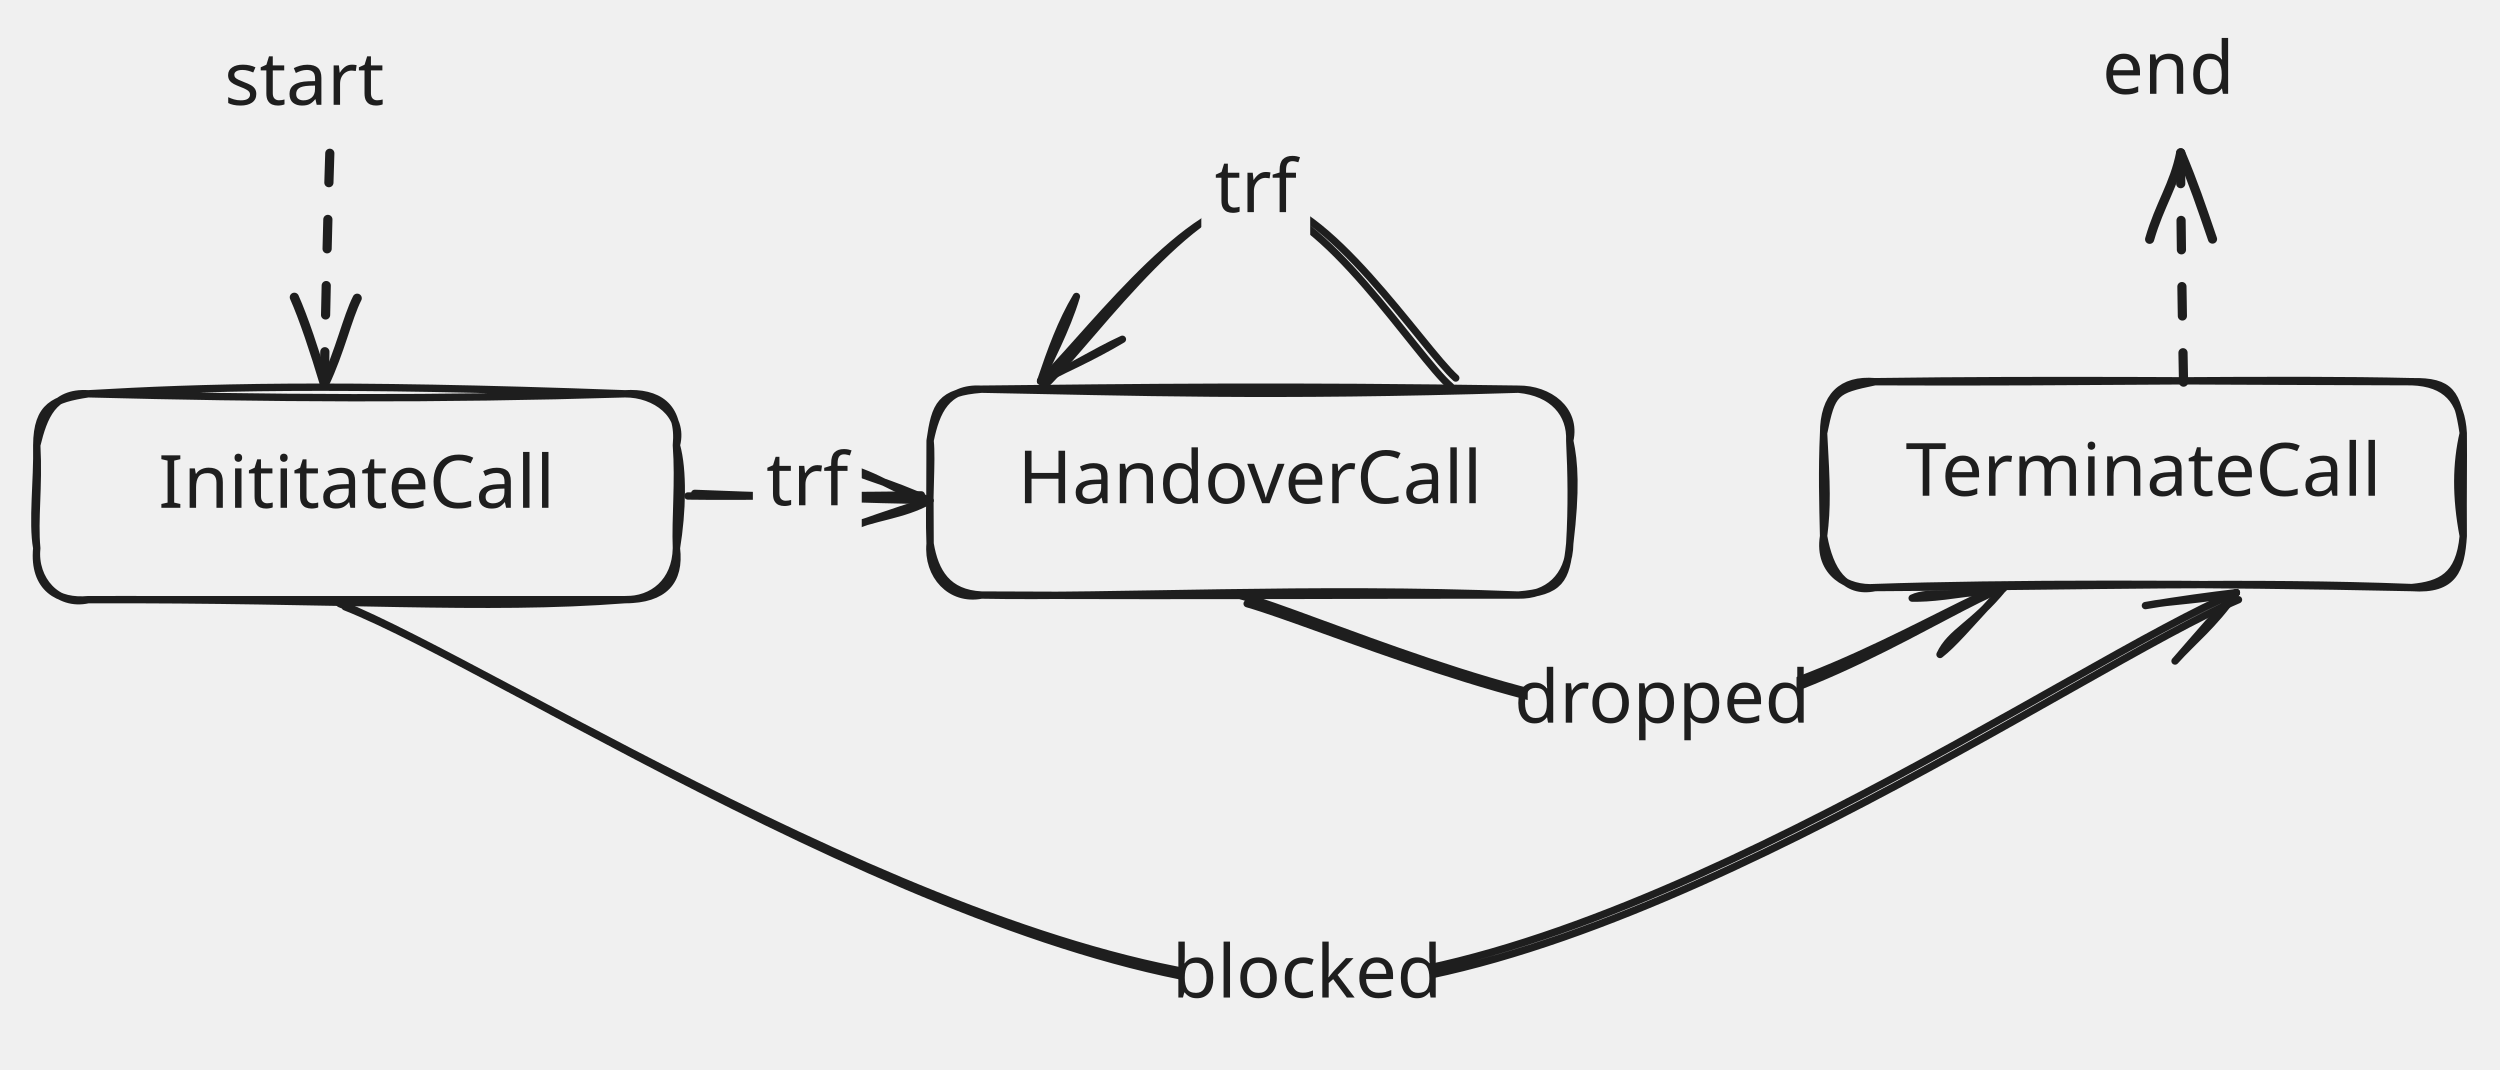
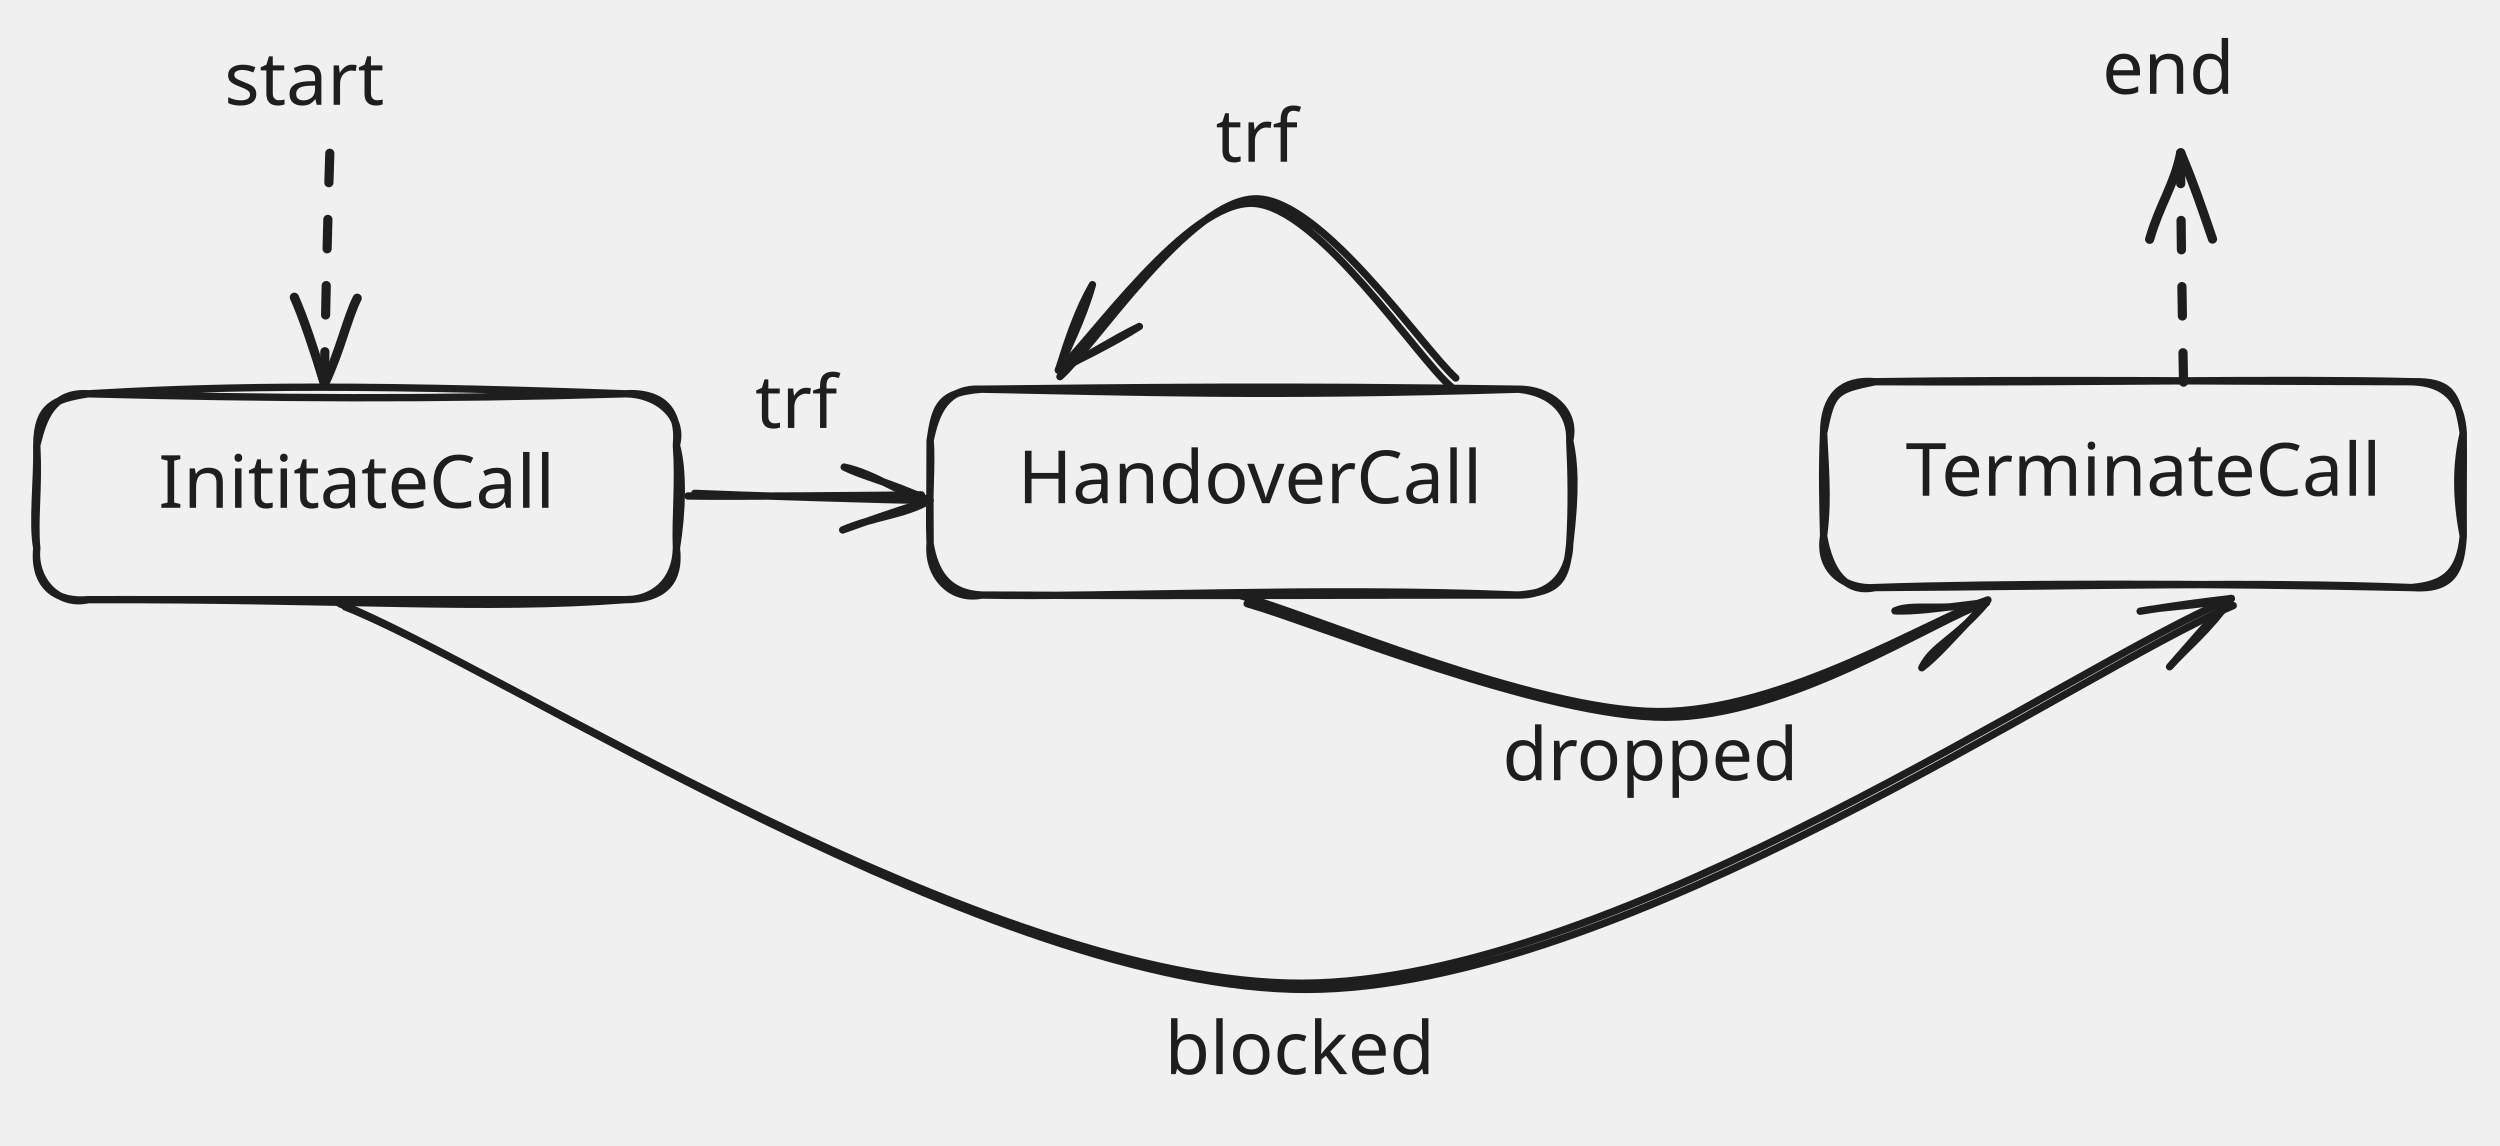
- <svg xmlns="http://www.w3.org/2000/svg" version="1.1" viewBox="0 0 680.059 290.825" width="680.059" height="290.825">
+ <svg xmlns="http://www.w3.org/2000/svg" version="1.1" viewBox="0 0 680.059 311.663" width="680.059" height="311.663">
  <defs>
    <style class="style-fonts">
      @font-face {
        font-family: "Virgil";
        src: url("https://excalidraw.com/Virgil.woff2");
      }
      @font-face {
        font-family: "Cascadia";
        src: url("https://excalidraw.com/Cascadia.woff2");
      }
      @font-face {
        font-family: "Assistant";
        src: url("https://excalidraw.com/Assistant-Regular.woff2");
      }
    </style>
  </defs>
  <g transform="translate(61.03144 12.99322) rotate(0 27.7 12.5)">
    <text x="0" y="0" font-family="Virgil, Segoe UI Emoji" font-size="20px" fill="#1e1e1e" text-anchor="start" style="white-space: pre;" direction="ltr" dominant-baseline="text-before-edge">start</text>
  </g>
  <g transform="translate(571.865 10) rotate(0 15.825 12.5)">
    <text x="0" y="0" font-family="Virgil, Segoe UI Emoji" font-size="20px" fill="#1e1e1e" text-anchor="start" style="white-space: pre;" direction="ltr" dominant-baseline="text-before-edge">end</text>
  </g>
  <g stroke-linecap="round" transform="translate(10 107.1211) rotate(0 87 28)">
    <path d="M14 0 C44.5 -1.76, 80.07 -2.95, 160 0 M14 0 C62.42 1.28, 109.13 1.57, 160 0 M160 0 C168.74 -0.51, 175.03 3.12, 174 14 M160 0 C168.24 -0.06, 176.16 5.72, 174 14 M174 14 C175.9 20.81, 175.62 32.08, 174 42 M174 14 C174.74 24.11, 173.67 33.78, 174 42 M174 42 C175.07 50.93, 170.73 55.97, 160 56 M174 42 C173.82 51.16, 167.51 56.18, 160 56 M160 56 C121.48 58.96, 82.93 55.77, 14 56 M160 56 C120.61 56.02, 79.35 56.02, 14 56 M14 56 C5.96 56.79, -1.03 52.9, 0 42 M14 56 C5.68 57.88, -0.92 50.53, 0 42 M0 42 C-1.28 34.91, 0.21 23.56, 0 14 M0 42 C-0.75 34.06, 0.61 25.49, 0 14 M0 14 C0.09 3.17, 4.76 1.44, 14 0 M0 14 C1.89 6.31, 4.37 -0.58, 14 0" stroke="#1e1e1e" stroke-width="2" fill="none" />
  </g>
  <g transform="translate(35.04167 122.6211) rotate(0 61.95833 12.5)">
    <text x="61.958" y="0" font-family="Virgil, Segoe UI Emoji" font-size="20px" fill="#1e1e1e" text-anchor="middle" style="white-space: pre;" direction="ltr" dominant-baseline="text-before-edge">InititateCall</text>
  </g>
  <g stroke-linecap="round" transform="translate(253.0091 105.8687) rotate(0 87 28)">
    <path d="M14 0 C54.66 0.74, 92.21 2.12, 160 0 M14 0 C55.16 -0.45, 97.43 -0.97, 160 0 M160 0 C168.38 -0.05, 175.88 5.58, 174 14 M160 0 C169.5 0.88, 174.33 6.73, 174 14 M174 14 C175.27 19.88, 175.76 27.28, 174 42 M174 14 C174.44 22.85, 174.6 32.09, 174 42 M174 42 C173.84 51.18, 167.75 56.16, 160 56 M174 42 C173.04 51.83, 171.48 55.08, 160 56 M160 56 C104.05 53.73, 49.5 56.7, 14 56 M160 56 C121.44 55.93, 81.09 56.32, 14 56 M14 56 C5.55 57.64, -0.8 50.64, 0 42 M14 56 C4.72 55.54, 1.31 49.8, 0 42 M0 42 C-0.47 30.32, 0.58 19.46, 0 14 M0 42 C-0.07 33.34, -0.07 26.89, 0 14 M0 14 C1.64 6.09, 4.41 -0.5, 14 0 M0 14 C1.39 4.17, 2.74 0.89, 14 0" stroke="#1e1e1e" stroke-width="2" fill="none" />
  </g>
  <g transform="translate(278.5591 121.3687) rotate(0 61.45 12.5)">
    <text x="61.45" y="0" font-family="Virgil, Segoe UI Emoji" font-size="20px" fill="#1e1e1e" text-anchor="middle" style="white-space: pre;" direction="ltr" dominant-baseline="text-before-edge">HandoverCall</text>
  </g>
-   <g mask="url(#mask-_GT0nyq8oodud5fQb4rM2)" stroke-linecap="round">
+   <g stroke-linecap="round">
    <g transform="translate(187.7995 134.2712) rotate(0 31.80649 0.1590658)">
      <path d="M-0.67 0.65 C9.73 0.85, 51.96 0.5, 62.82 0.35 M1.18 -0.06 C11.92 0.43, 54.62 1.76, 65.12 1.9" stroke="#1e1e1e" stroke-width="2" fill="none" />
    </g>
    <g transform="translate(187.7995 134.2712) rotate(0 31.80649 0.1590658)">
      <path d="M41.43 9.89 C50.53 6.02, 57.45 6.11, 65.12 1.9 M41.43 9.89 C46.6 8.07, 54.01 5.32, 65.12 1.9" stroke="#1e1e1e" stroke-width="2" fill="none" />
    </g>
    <g transform="translate(187.7995 134.2712) rotate(0 31.80649 0.1590658)">
      <path d="M41.84 -7.21 C50.67 -5.33, 57.46 0.49, 65.12 1.9 M41.84 -7.21 C46.75 -4.72, 54.06 -3.17, 65.12 1.9" stroke="#1e1e1e" stroke-width="2" fill="none" />
    </g>
  </g>
-   <mask id="mask-_GT0nyq8oodud5fQb4rM2">
-     <rect x="0" y="0" fill="#fff" width="351.412" height="234.589" />
-     <rect x="204.798" y="121.93" fill="#000" width="29.617" height="25" opacity="1" />
-   </mask>
-   <g transform="translate(204.7977 121.9303) rotate(0 15.2261 13.26332)">
-     <text x="14.808" y="0" font-family="Virgil, Segoe UI Emoji" font-size="20px" fill="#1e1e1e" text-anchor="middle" style="white-space: pre;" direction="ltr" dominant-baseline="text-before-edge">trf</text>
-   </g>
+   <mask />
  <g stroke-linecap="round" transform="translate(496.0593 103.8327) rotate(0 87 28)">
    <path d="M14 0 C69.82 0.31, 125.12 -0.9, 160 0 M14 0 C61.63 -0.68, 111.89 -0.08, 160 0 M160 0 C170.67 -0.18, 172.32 3.09, 174 14 M160 0 C169.33 0.34, 173.5 5.08, 174 14 M174 14 C172.09 22.25, 171.95 31.24, 174 42 M174 14 C174.09 22.42, 173.91 29.17, 174 42 M174 42 C172.99 52.98, 167.78 55.24, 160 56 M174 42 C173.41 50.97, 171.53 56.82, 160 56 M160 56 C116.47 54.29, 72.32 55.68, 14 56 M160 56 C103.92 54.78, 47.65 54.82, 14 56 M14 56 C6.64 56.57, -1.63 52.11, 0 42 M14 56 C5.73 57.74, 1.66 51.28, 0 42 M0 42 C0.99 34.17, 0.82 28.37, 0 14 M0 42 C-0.2 33.29, -0.47 24.19, 0 14 M0 14 C0.05 3.94, 4.9 -0.76, 14 0 M0 14 C2.29 2.82, 2.95 2.29, 14 0" stroke="#1e1e1e" stroke-width="2" fill="none" />
  </g>
  <g transform="translate(515.901 119.3327) rotate(0 67.15833 12.5)">
    <text x="67.158" y="0" font-family="Virgil, Segoe UI Emoji" font-size="20px" fill="#1e1e1e" text-anchor="middle" style="white-space: pre;" direction="ltr" dominant-baseline="text-before-edge">TerminateCall</text>
  </g>
-   <g mask="url(#mask-qJo0DF40Kpgj7ndh0XKa-)" stroke-linecap="round">
-     <g transform="translate(93.89077 164.7162) rotate(0 257.3277 50.61003)">
-       <path d="M-0.01 0.35 C43.6 17.58, 175.52 104.76, 261.36 104.43 C347.2 104.11, 472.82 16.41, 515.03 -1.58 M-1.48 -0.51 C41.98 16.91, 174.27 103.24, 260.26 102.74 C346.25 102.24, 472.04 14.13, 514.46 -3.5" stroke="#1e1e1e" stroke-width="2" fill="none" />
+   <g stroke-linecap="round">
+     <g transform="translate(93.89077 164.7162) rotate(0 256.6153 51.4115)">
+       <path d="M-0.01 0.35 C43.6 17.58, 175.76 104.49, 261.36 104.43 C346.96 104.38, 471.64 17.75, 513.6 0.02 M-1.48 -0.51 C41.98 16.91, 174.51 102.97, 260.26 102.74 C346.01 102.51, 470.85 15.47, 513.04 -1.9" stroke="#1e1e1e" stroke-width="2" fill="none" />
    </g>
-     <g transform="translate(93.89077 164.7162) rotate(0 257.3277 50.61003)">
-       <path d="M497.77 15.1 C502.76 9.52, 508.11 5.54, 514.46 -3.5 M497.77 15.1 C504.02 7.94, 509.69 1.24, 514.46 -3.5" stroke="#1e1e1e" stroke-width="2" fill="none" />
+     <g transform="translate(93.89077 164.7162) rotate(0 256.6153 51.4115)">
+       <path d="M496.29 16.66 C501.29 11.08, 506.66 7.12, 513.04 -1.9 M496.29 16.66 C502.56 9.51, 508.25 2.83, 513.04 -1.9" stroke="#1e1e1e" stroke-width="2" fill="none" />
    </g>
-     <g transform="translate(93.89077 164.7162) rotate(0 257.3277 50.61003)">
-       <path d="M489.71 0.02 C497.04 -1.44, 504.6 -1.28, 514.46 -3.5 M489.71 0.02 C498.91 -1.53, 507.53 -2.69, 514.46 -3.5" stroke="#1e1e1e" stroke-width="2" fill="none" />
+     <g transform="translate(93.89077 164.7162) rotate(0 256.6153 51.4115)">
+       <path d="M488.27 1.55 C495.61 0.11, 503.17 0.29, 513.04 -1.9 M488.27 1.55 C497.48 0.02, 506.11 -1.11, 513.04 -1.9" stroke="#1e1e1e" stroke-width="2" fill="none" />
    </g>
  </g>
-   <mask id="mask-qJo0DF40Kpgj7ndh0XKa-">
-     <rect x="0" y="0" fill="#fff" width="708.546" height="370.715" />
-     <rect x="321.249" y="255.825" fill="#000" width="68.6" height="25" opacity="1" />
-   </mask>
-   <g transform="translate(321.2489 255.8255) rotate(0 29.41747 -40.64505)">
-     <text x="34.3" y="0" font-family="Virgil, Segoe UI Emoji" font-size="20px" fill="#1e1e1e" text-anchor="middle" style="white-space: pre;" direction="ltr" dominant-baseline="text-before-edge">blocked</text>
-   </g>
-   <g mask="url(#mask-GW-wwjA206NZF_NVr2mHV)" stroke-linecap="round">
-     <g transform="translate(338.8837 163.0428) rotate(0 102.8991 13.97289)">
-       <path d="M-1.2 -0.95 C17.59 4.25, 77.54 31, 112.16 30.53 C146.78 30.06, 190.96 1.73, 206.51 -3.77 M0.37 1.17 C19.56 6.63, 80.01 32.78, 114.3 32.07 C148.59 31.36, 190.92 2.48, 206.12 -3.08" stroke="#1e1e1e" stroke-width="2" fill="none" />
+   <mask />
+   <g stroke-linecap="round">
+     <g transform="translate(338.8837 163.0428) rotate(0 100.5837 15.25928)">
+       <path d="M-1.2 -0.95 C17.59 4.25, 78.32 30.35, 112.16 30.53 C146.01 30.71, 187.1 5, 201.88 0.15 M0.37 1.17 C19.56 6.63, 80.78 32.13, 114.3 32.07 C147.82 32.02, 187.06 5.75, 201.49 0.84" stroke="#1e1e1e" stroke-width="2" fill="none" />
    </g>
-     <g transform="translate(338.8837 163.0428) rotate(0 102.8991 13.97289)">
-       <path d="M188.85 14.99 C191.77 8.74, 197.78 7.13, 206.12 -3.08 M188.85 14.99 C192.62 12.01, 195.7 8.24, 206.12 -3.08" stroke="#1e1e1e" stroke-width="2" fill="none" />
+     <g transform="translate(338.8837 163.0428) rotate(0 100.5837 15.25928)">
+       <path d="M183.89 18.6 C186.9 12.42, 192.99 10.9, 201.49 0.84 M183.89 18.6 C187.73 15.68, 190.87 11.97, 201.49 0.84" stroke="#1e1e1e" stroke-width="2" fill="none" />
    </g>
-     <g transform="translate(338.8837 163.0428) rotate(0 102.8991 13.97289)">
-       <path d="M181.27 -0.34 C186.04 -2.61, 193.98 -0.3, 206.12 -3.08 M181.27 -0.34 C186.51 -0.26, 191.11 -0.96, 206.12 -3.08" stroke="#1e1e1e" stroke-width="2" fill="none" />
+     <g transform="translate(338.8837 163.0428) rotate(0 100.5837 15.25928)">
+       <path d="M176.59 3.13 C181.37 0.98, 189.32 3.4, 201.49 0.84 M176.59 3.13 C181.84 3.3, 186.45 2.69, 201.49 0.84" stroke="#1e1e1e" stroke-width="2" fill="none" />
    </g>
  </g>
-   <mask id="mask-GW-wwjA206NZF_NVr2mHV">
-     <rect x="0" y="0" fill="#fff" width="644.682" height="296.134" />
-     <rect x="415.578" y="181.061" fill="#000" width="73.117" height="25" opacity="1" />
-   </mask>
-   <g transform="translate(415.5778 181.0613) rotate(0 25.96171 -3.861424)">
-     <text x="36.558" y="0" font-family="Virgil, Segoe UI Emoji" font-size="20px" fill="#1e1e1e" text-anchor="middle" style="white-space: pre;" direction="ltr" dominant-baseline="text-before-edge">dropped</text>
-   </g>
-   <g mask="url(#mask-xsx7FxDWF248UEAs5TUmF)" stroke-linecap="round">
-     <g transform="translate(395.8605 103.4733) rotate(0 -56.54391 -23.93996)">
-       <path d="M0.14 -0.64 C-8.87 -8.68, -35.4 -49.82, -54.16 -49.39 C-72.91 -48.95, -102.68 -6.32, -112.4 1.98 M-1.25 1.64 C-10.4 -6.15, -36.46 -47.92, -55.05 -48.16 C-73.64 -48.4, -103.32 -8.04, -112.8 0.19" stroke="#1e1e1e" stroke-width="2" fill="none" />
+   <mask />
+   <g stroke-linecap="round">
+     <g transform="translate(395.8605 103.4733) rotate(0 -54.10931 -24.39596)">
+       <path d="M0.14 -0.64 C-8.87 -8.68, -36.21 -49.32, -54.16 -49.39 C-72.1 -49.45, -98.62 -8.82, -107.53 -1.02 M-1.25 1.64 C-10.4 -6.15, -37.27 -47.42, -55.05 -48.16 C-72.83 -48.9, -99.26 -10.53, -107.93 -2.81" stroke="#1e1e1e" stroke-width="2" fill="none" />
    </g>
-     <g transform="translate(395.8605 103.4733) rotate(0 -56.54391 -23.93996)">
-       <path d="M-103.05 -22.83 C-107.17 -15.95, -109.93 -8.28, -112.8 0.19 M-103.05 -22.83 C-105.82 -13.63, -110.71 -4.7, -112.8 0.19" stroke="#1e1e1e" stroke-width="2" fill="none" />
+     <g transform="translate(395.8605 103.4733) rotate(0 -54.10931 -24.39596)">
+       <path d="M-98.69 -26.04 C-102.66 -19.09, -105.27 -11.37, -107.93 -2.81 M-98.69 -26.04 C-101.26 -16.75, -105.95 -7.74, -107.93 -2.81" stroke="#1e1e1e" stroke-width="2" fill="none" />
    </g>
-     <g transform="translate(395.8605 103.4733) rotate(0 -56.54391 -23.93996)">
-       <path d="M-90.54 -11.18 C-98.18 -7.67, -104.58 -3.39, -112.8 0.19 M-90.54 -11.18 C-98.23 -6.56, -107.98 -2.16, -112.8 0.19" stroke="#1e1e1e" stroke-width="2" fill="none" />
+     <g transform="translate(395.8605 103.4733) rotate(0 -54.10931 -24.39596)">
+       <path d="M-85.92 -14.66 C-93.5 -11.01, -99.82 -6.59, -107.93 -2.81 M-85.92 -14.66 C-93.51 -9.86, -103.16 -5.26, -107.93 -2.81" stroke="#1e1e1e" stroke-width="2" fill="none" />
    </g>
  </g>
-   <mask id="mask-xsx7FxDWF248UEAs5TUmF">
-     <rect x="0" y="0" fill="#fff" width="608.948" height="253.177" />
-     <rect x="326.788" y="42.181" fill="#000" width="29.617" height="25" opacity="1" />
-   </mask>
-   <g transform="translate(326.7883 42.18141) rotate(0 12.74115 37.58398)">
-     <text x="14.808" y="0" font-family="Virgil, Segoe UI Emoji" font-size="20px" fill="#1e1e1e" text-anchor="middle" style="white-space: pre;" direction="ltr" dominant-baseline="text-before-edge">trf</text>
-   </g>
+   <mask />
  <g stroke-linecap="round">
    <g transform="translate(90.65632 41.79424) rotate(0 -0.7009986 31.19444)">
      <path d="M-0.94 -0.1 C-1.34 10.22, -2.38 52.35, -2.4 62.69" stroke="#1e1e1e" stroke-width="2.5" fill="none" stroke-dasharray="8 10" />
    </g>
    <g transform="translate(90.65632 41.79424) rotate(0 -0.7009986 31.19444)">
      <path d="M-10.59 39.07 C-8.14 44.54, -5.03 53.85, -2.4 62.69" stroke="#1e1e1e" stroke-width="2.5" fill="none" />
    </g>
    <g transform="translate(90.65632 41.79424) rotate(0 -0.7009986 31.19444)">
      <path d="M6.51 39.33 C3.84 44.59, 1.84 53.83, -2.4 62.69" stroke="#1e1e1e" stroke-width="2.5" fill="none" />
    </g>
  </g>
  <mask />
  <g stroke-linecap="round">
    <g transform="translate(593.9733 104.1831) rotate(0 0 -31.54493)">
      <path d="M0 -0.23 C-0.22 -10.54, -0.9 -52.33, -0.77 -62.61" stroke="#1e1e1e" stroke-width="2.5" fill="none" stroke-dasharray="8 10" />
    </g>
    <g transform="translate(593.9733 104.1831) rotate(0 0 -31.54493)">
      <path d="M7.88 -39.15 C4.67 -48.52, 2.86 -53.96, -0.77 -62.61" stroke="#1e1e1e" stroke-width="2.5" fill="none" />
    </g>
    <g transform="translate(593.9733 104.1831) rotate(0 0 -31.54493)">
      <path d="M-9.22 -39.09 C-6.54 -48.47, -2.45 -53.94, -0.77 -62.61" stroke="#1e1e1e" stroke-width="2.5" fill="none" />
    </g>
  </g>
  <mask />
+   <g transform="translate(327.0671 28.47586) rotate(0 14.80833 12.5)">
+     <text x="14.808" y="0" font-family="Virgil, Segoe UI Emoji" font-size="20px" fill="#1e1e1e" text-anchor="middle" style="white-space: pre;" direction="ltr" dominant-baseline="text-before-edge">trf</text>
+   </g>
+   <g transform="translate(201.7748 100.8801) rotate(0 14.80833 12.5)">
+     <text x="14.808" y="0" font-family="Virgil, Segoe UI Emoji" font-size="20px" fill="#1e1e1e" text-anchor="middle" style="white-space: pre;" direction="ltr" dominant-baseline="text-before-edge">trf</text>
+   </g>
+   <g transform="translate(319.2632 276.6635) rotate(0 34.3 12.5)">
+     <text x="34.3" y="0" font-family="Virgil, Segoe UI Emoji" font-size="20px" fill="#1e1e1e" text-anchor="middle" style="white-space: pre;" direction="ltr" dominant-baseline="text-before-edge">blocked</text>
+   </g>
+   <g transform="translate(412.3766 196.7194) rotate(0 36.55833 12.5)">
+     <text x="36.558" y="0" font-family="Virgil, Segoe UI Emoji" font-size="20px" fill="#1e1e1e" text-anchor="middle" style="white-space: pre;" direction="ltr" dominant-baseline="text-before-edge">dropped</text>
+   </g>
</svg>
